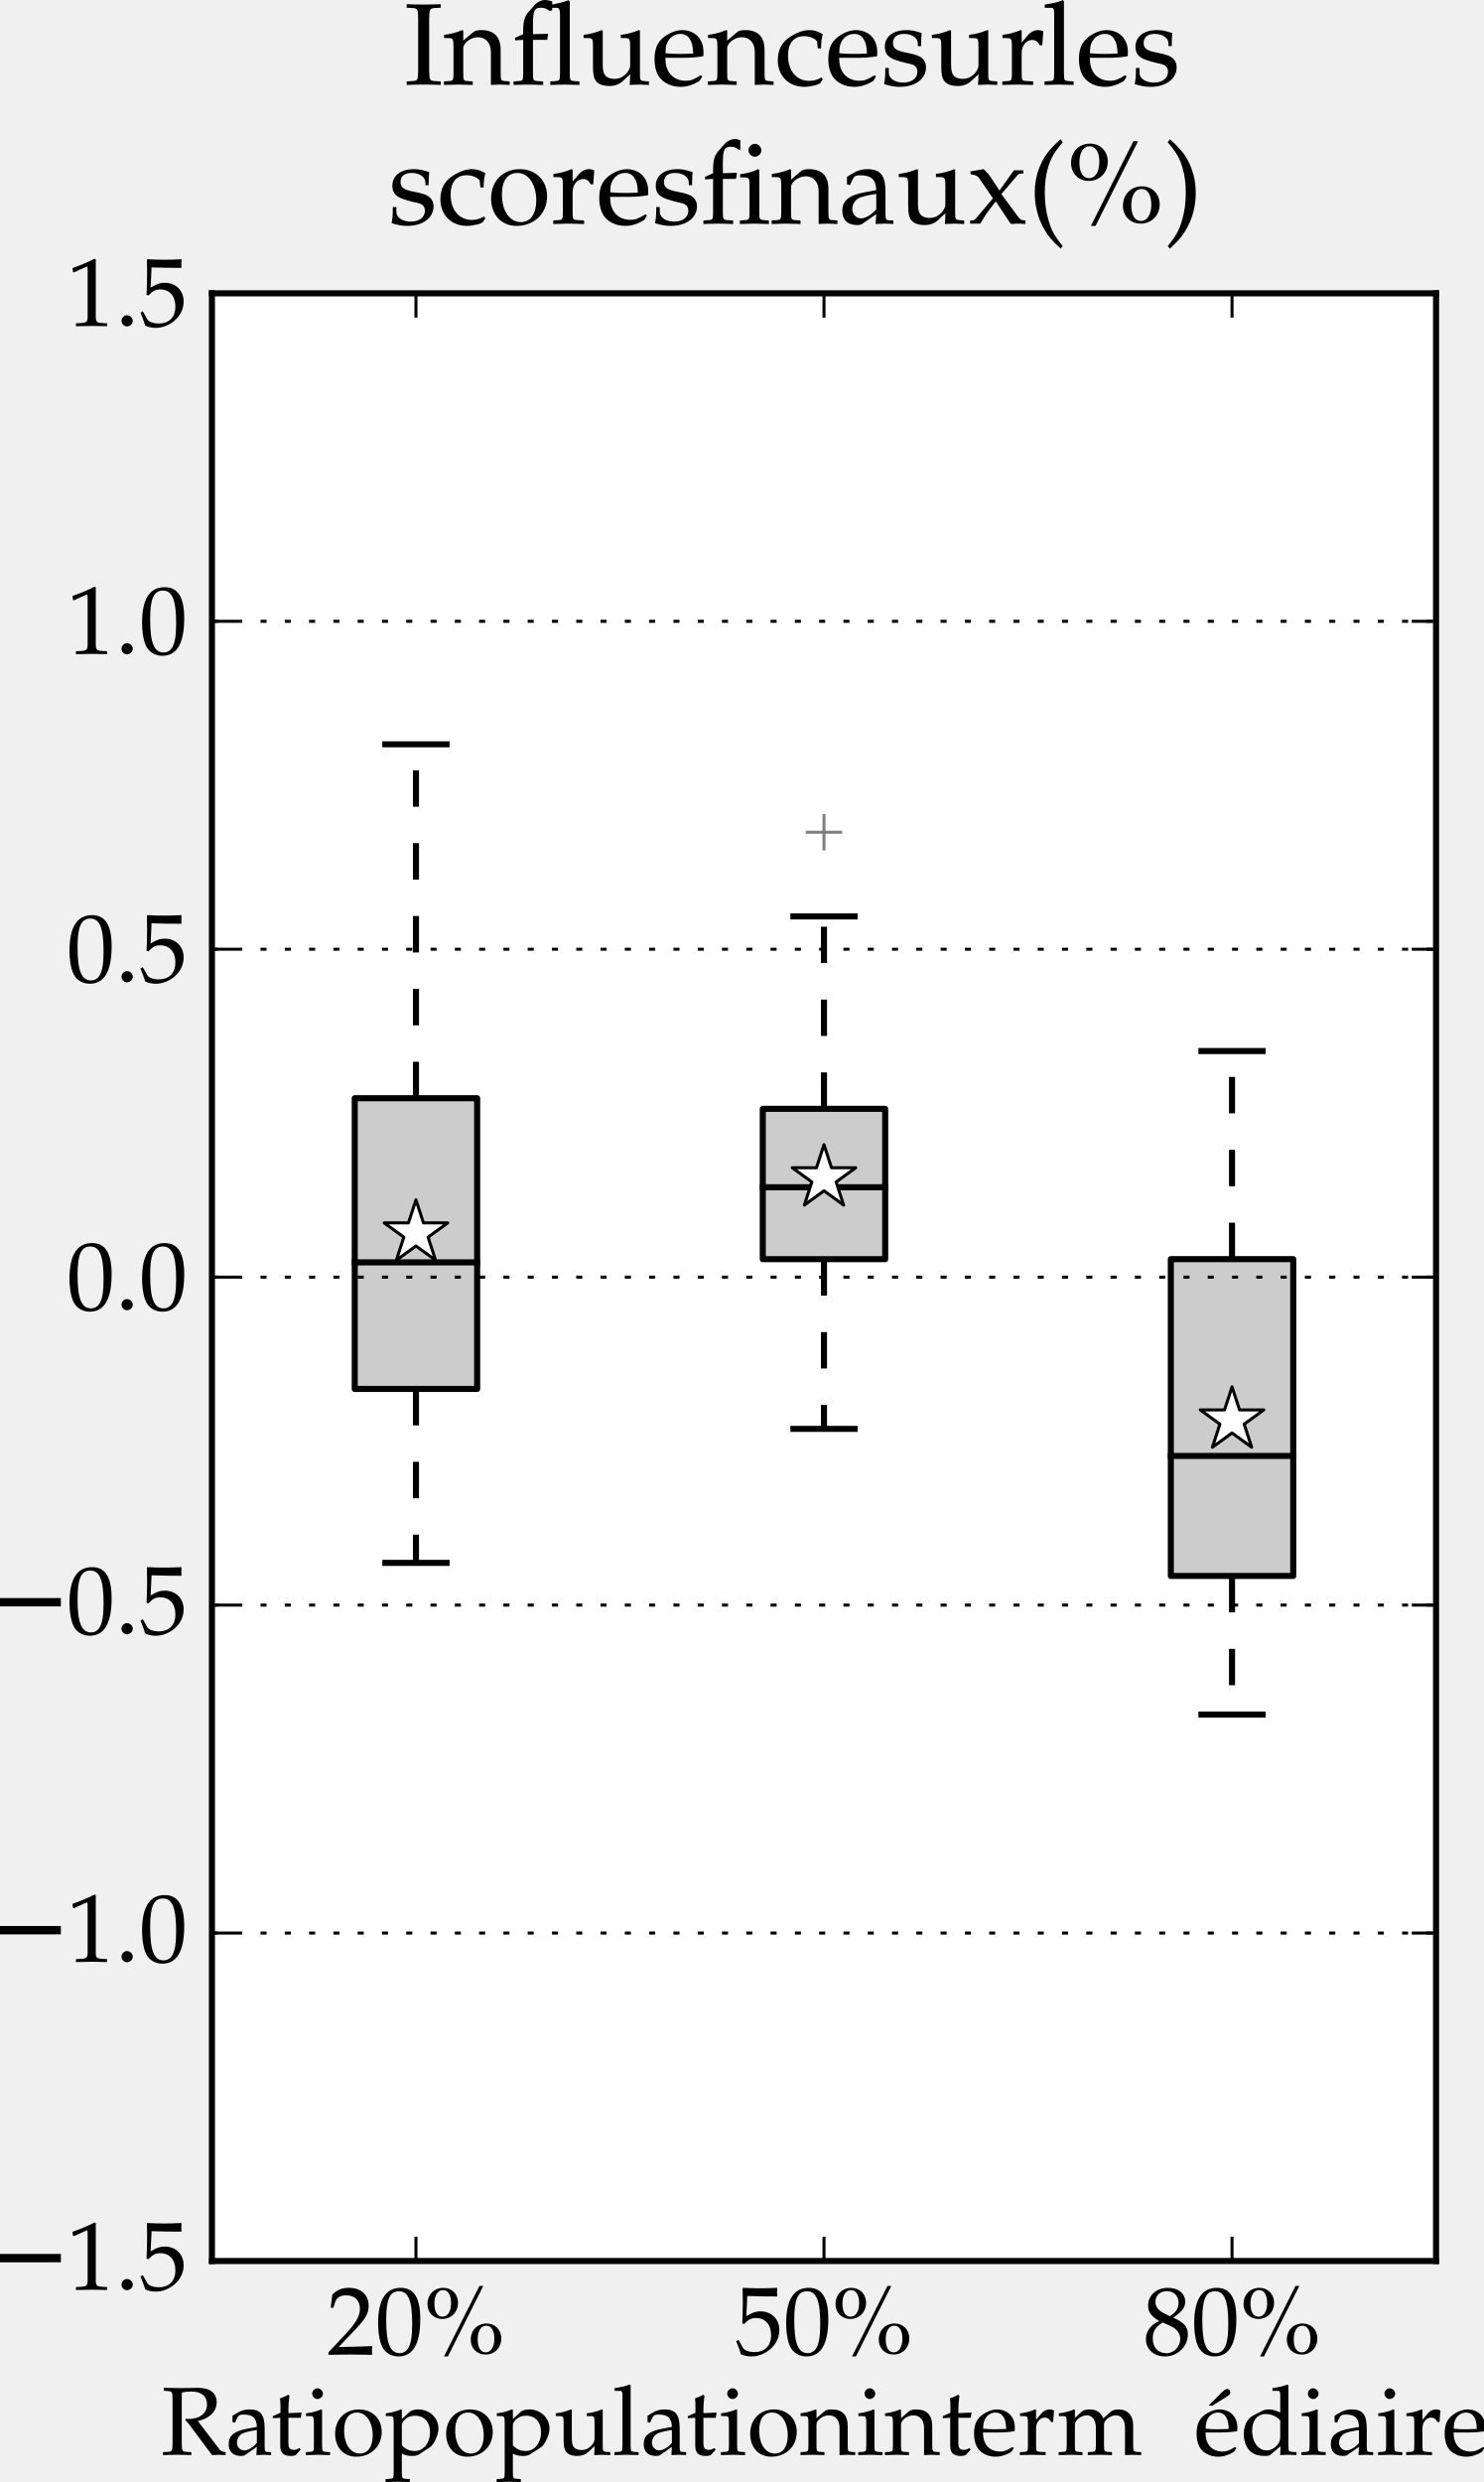
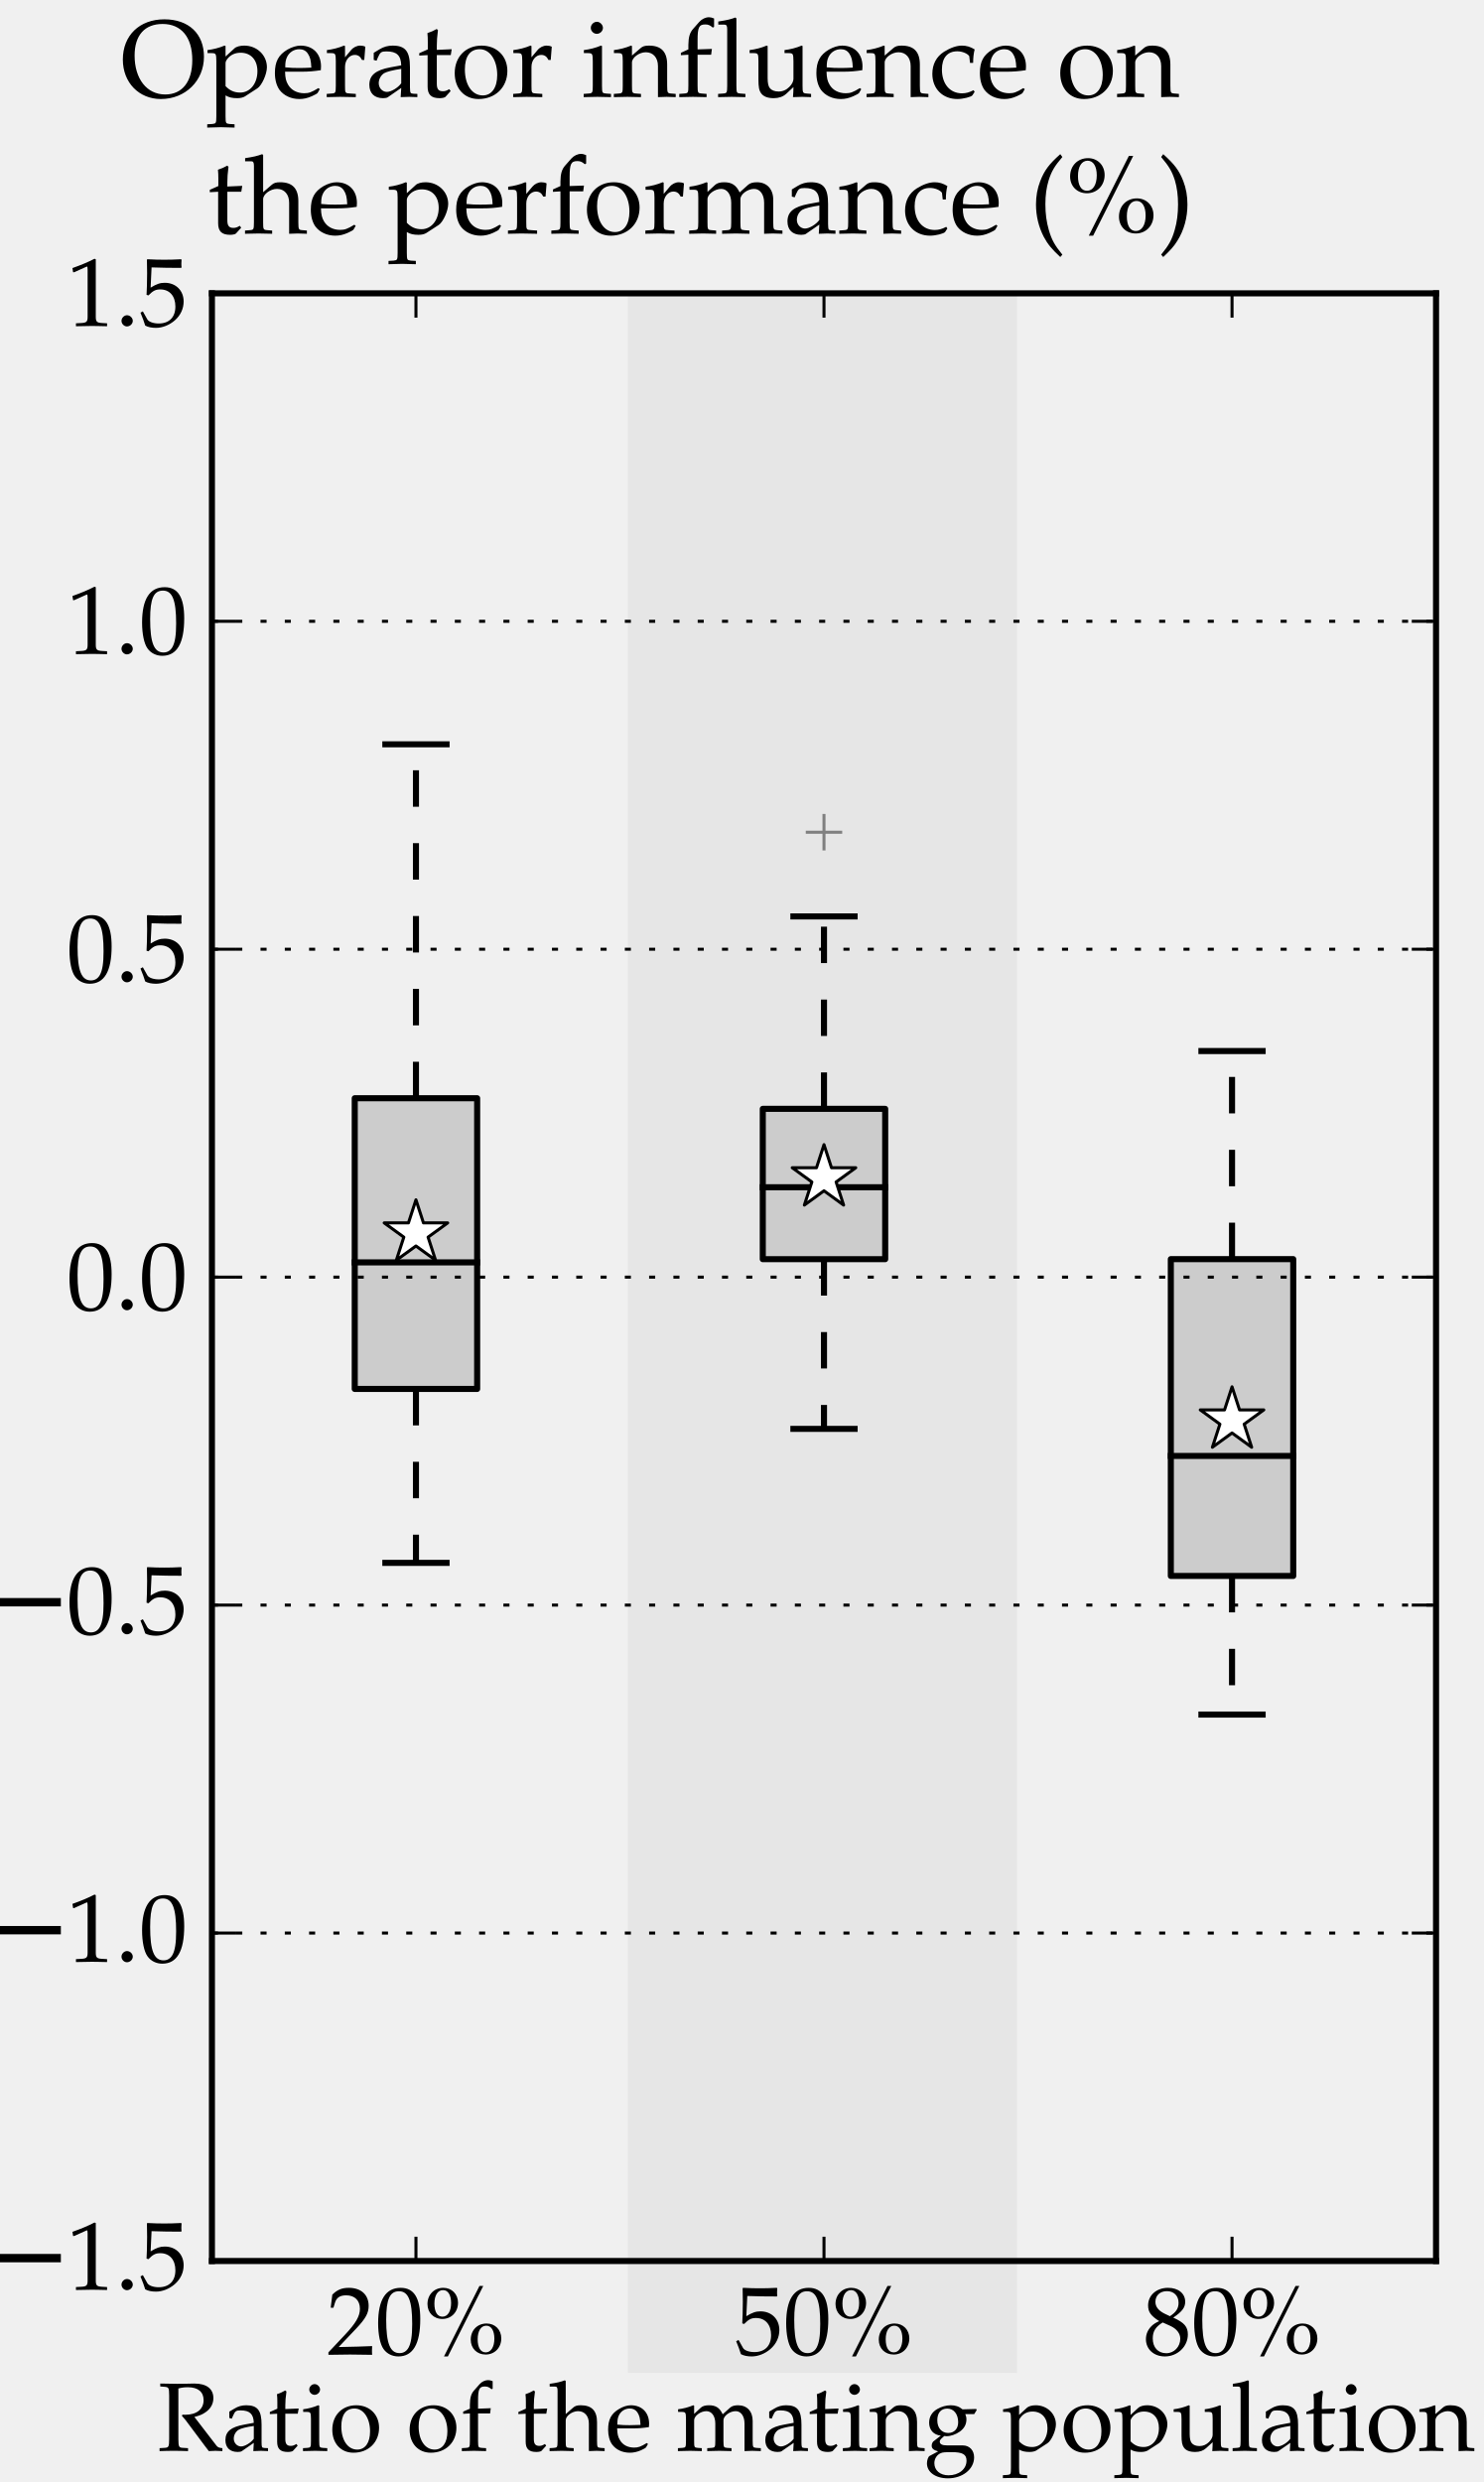
<svg xmlns="http://www.w3.org/2000/svg" id="svg2" version="1.1" xml:space="preserve" width="305.418" height="510.869" viewBox="0 0 305.418 510.869">
  <defs id="defs6">
    <clipPath clipPathUnits="userSpaceOnUse" id="clipPath20">
      <path d="m 51.84,43.2 201.6,0 0,324 -201.6,0 0,-324 z" id="path22" />
    </clipPath>
    <clipPath clipPathUnits="userSpaceOnUse" id="clipPath30">
      <path d="m 51.84,43.2 201.6,0 0,324 -201.6,0 0,-324 z" id="path32" />
    </clipPath>
    <clipPath clipPathUnits="userSpaceOnUse" id="clipPath40">
      <path d="m 51.84,43.2 201.6,0 0,324 -201.6,0 0,-324 z" id="path42" />
    </clipPath>
    <clipPath clipPathUnits="userSpaceOnUse" id="clipPath50">
      <path d="m 51.84,43.2 201.6,0 0,324 -201.6,0 0,-324 z" id="path52" />
    </clipPath>
    <clipPath clipPathUnits="userSpaceOnUse" id="clipPath60">
      <path d="m 51.84,43.2 201.6,0 0,324 -201.6,0 0,-324 z" id="path62" />
    </clipPath>
    <clipPath clipPathUnits="userSpaceOnUse" id="clipPath70">
      <path d="m 51.84,43.2 201.6,0 0,324 -201.6,0 0,-324 z" id="path72" />
    </clipPath>
    <clipPath clipPathUnits="userSpaceOnUse" id="clipPath80">
      <path d="m 51.84,43.2 201.6,0 0,324 -201.6,0 0,-324 z" id="path82" />
    </clipPath>
    <clipPath clipPathUnits="userSpaceOnUse" id="clipPath90">
      <path d="m 51.84,43.2 201.6,0 0,324 -201.6,0 0,-324 z" id="path92" />
    </clipPath>
    <clipPath clipPathUnits="userSpaceOnUse" id="clipPath100">
      <path d="m 51.84,43.2 201.6,0 0,324 -201.6,0 0,-324 z" id="path102" />
    </clipPath>
    <clipPath clipPathUnits="userSpaceOnUse" id="clipPath110">
      <path d="m 51.84,43.2 201.6,0 0,324 -201.6,0 0,-324 z" id="path112" />
    </clipPath>
    <clipPath clipPathUnits="userSpaceOnUse" id="clipPath120">
      <path d="m 51.84,43.2 201.6,0 0,324 -201.6,0 0,-324 z" id="path122" />
    </clipPath>
    <clipPath clipPathUnits="userSpaceOnUse" id="clipPath130">
      <path d="m 51.84,43.2 201.6,0 0,324 -201.6,0 0,-324 z" id="path132" />
    </clipPath>
    <clipPath clipPathUnits="userSpaceOnUse" id="clipPath140">
      <path d="m 51.84,43.2 201.6,0 0,324 -201.6,0 0,-324 z" id="path142" />
    </clipPath>
    <clipPath clipPathUnits="userSpaceOnUse" id="clipPath150">
      <path d="m 51.84,43.2 201.6,0 0,324 -201.6,0 0,-324 z" id="path152" />
    </clipPath>
    <clipPath clipPathUnits="userSpaceOnUse" id="clipPath160">
      <path d="m 51.84,43.2 201.6,0 0,324 -201.6,0 0,-324 z" id="path162" />
    </clipPath>
    <clipPath clipPathUnits="userSpaceOnUse" id="clipPath170">
      <path d="m 51.84,43.2 201.6,0 0,324 -201.6,0 0,-324 z" id="path172" />
    </clipPath>
    <clipPath clipPathUnits="userSpaceOnUse" id="clipPath180">
      <path d="m 51.84,43.2 201.6,0 0,324 -201.6,0 0,-324 z" id="path182" />
    </clipPath>
    <clipPath clipPathUnits="userSpaceOnUse" id="clipPath190">
      <path d="m 51.84,43.2 201.6,0 0,324 -201.6,0 0,-324 z" id="path192" />
    </clipPath>
    <clipPath clipPathUnits="userSpaceOnUse" id="clipPath200">
      <path d="m 51.84,43.2 201.6,0 0,324 -201.6,0 0,-324 z" id="path202" />
    </clipPath>
    <clipPath clipPathUnits="userSpaceOnUse" id="clipPath210">
      <path d="m 51.84,43.2 201.6,0 0,324 -201.6,0 0,-324 z" id="path212" />
    </clipPath>
    <clipPath clipPathUnits="userSpaceOnUse" id="clipPath220">
      <path d="m -5.481,-4.7 10.962,0 0,10.45 -10.962,0 0,-10.45 z" id="path222" />
    </clipPath>
    <clipPath clipPathUnits="userSpaceOnUse" id="clipPath232">
      <path d="m -5.481,-4.7 10.962,0 0,10.45 -10.962,0 0,-10.45 z" id="path234" />
    </clipPath>
    <clipPath clipPathUnits="userSpaceOnUse" id="clipPath244">
      <path d="m -5.481,-4.7 10.962,0 0,10.45 -10.962,0 0,-10.45 z" id="path246" />
    </clipPath>
    <clipPath clipPathUnits="userSpaceOnUse" id="clipPath286">
      <path d="m 51.84,43.2 201.6,0 0,324 -201.6,0 0,-324 z" id="path288" />
    </clipPath>
    <clipPath clipPathUnits="userSpaceOnUse" id="clipPath308">
      <path d="m 51.84,43.2 201.6,0 0,324 -201.6,0 0,-324 z" id="path310" />
    </clipPath>
    <clipPath clipPathUnits="userSpaceOnUse" id="clipPath330">
      <path d="m 51.84,43.2 201.6,0 0,324 -201.6,0 0,-324 z" id="path332" />
    </clipPath>
    <clipPath clipPathUnits="userSpaceOnUse" id="clipPath352">
      <path d="m 51.84,43.2 201.6,0 0,324 -201.6,0 0,-324 z" id="path354" />
    </clipPath>
    <clipPath clipPathUnits="userSpaceOnUse" id="clipPath370">
      <path d="m 51.84,43.2 201.6,0 0,324 -201.6,0 0,-324 z" id="path372" />
    </clipPath>
    <clipPath clipPathUnits="userSpaceOnUse" id="clipPath388">
      <path d="m 51.84,43.2 201.6,0 0,324 -201.6,0 0,-324 z" id="path390" />
    </clipPath>
    <clipPath clipPathUnits="userSpaceOnUse" id="clipPath406">
      <path d="m 51.84,43.2 201.6,0 0,324 -201.6,0 0,-324 z" id="path408" />
    </clipPath>
  </defs>
+   <g id="layer1">
+     <rect style="display:inline;fill:#e6e6e6;fill-opacity:1;stroke:none;stroke-width:2;stroke-linecap:round;stroke-linejoin:round;stroke-miterlimit:4;stroke-dasharray:none" id="rect3685-4" width="80.113" height="428.36" x="129.265" y="60.058" />
+   </g>
  <g id="g10" transform="matrix(1.25,0,0,-1.25,-21.17129,519.3771)">
-     <path d="m 51.84,43.2 201.6,0 0,324 -201.6,0 0,-324 z" style="fill:#ffffff;fill-opacity:1;fill-rule:nonzero;stroke:none" id="path14" />
    <g id="g16">
      <g id="g18" clip-path="url(#clipPath20)">
        <path d="m 75.36,186.793 20.16,0 0,47.871 -20.16,0 0,-47.871 z" style="fill:#cccccc;fill-opacity:1;fill-rule:nonzero;stroke:#000000;stroke-width:1;stroke-linecap:square;stroke-linejoin:round;stroke-miterlimit:10;stroke-dasharray:none;stroke-opacity:1" id="path24" />
      </g>
    </g>
    <g id="g26">
      <g id="g28" clip-path="url(#clipPath30)">
        <path d="m 142.56,208.163 20.16,0 0,24.753 -20.16,0 0,-24.753 z" style="fill:#cccccc;fill-opacity:1;fill-rule:nonzero;stroke:#000000;stroke-width:1;stroke-linecap:square;stroke-linejoin:round;stroke-miterlimit:10;stroke-dasharray:none;stroke-opacity:1" id="path34" />
      </g>
    </g>
    <g id="g36">
      <g id="g38" clip-path="url(#clipPath40)">
        <path d="m 209.76,156.001 20.16,0 0,52.168 -20.16,0 0,-52.168 z" style="fill:#cccccc;fill-opacity:1;fill-rule:nonzero;stroke:#000000;stroke-width:1;stroke-linecap:square;stroke-linejoin:round;stroke-miterlimit:10;stroke-dasharray:none;stroke-opacity:1" id="path44" />
      </g>
    </g>
    <g id="g46">
      <g id="g48" clip-path="url(#clipPath50)">
        <path d="m 85.44,186.793 0,-28.641" style="fill:none;stroke:#000000;stroke-width:1;stroke-linecap:butt;stroke-linejoin:round;stroke-miterlimit:10;stroke-dasharray:6, 6;stroke-dashoffset:0;stroke-opacity:1" id="path54" />
      </g>
    </g>
    <g id="g56">
      <g id="g58" clip-path="url(#clipPath60)">
        <path d="m 85.44,234.664 0,58.277" style="fill:none;stroke:#000000;stroke-width:1;stroke-linecap:butt;stroke-linejoin:round;stroke-miterlimit:10;stroke-dasharray:6, 6;stroke-dashoffset:0;stroke-opacity:1" id="path64" />
      </g>
    </g>
    <g id="g66">
      <g id="g68" clip-path="url(#clipPath70)">
        <path d="m 80.4,292.941 10.08,0" style="fill:none;stroke:#000000;stroke-width:1;stroke-linecap:square;stroke-linejoin:round;stroke-miterlimit:10;stroke-dasharray:none;stroke-opacity:1" id="path74" />
      </g>
    </g>
    <g id="g76">
      <g id="g78" clip-path="url(#clipPath80)">
        <path d="m 80.4,158.153 10.08,0" style="fill:none;stroke:#000000;stroke-width:1;stroke-linecap:square;stroke-linejoin:round;stroke-miterlimit:10;stroke-dasharray:none;stroke-opacity:1" id="path84" />
      </g>
    </g>
    <g id="g86">
      <g id="g88" clip-path="url(#clipPath90)">
        <path d="m 75.36,207.635 20.16,0" style="fill:none;stroke:#000000;stroke-width:1;stroke-linecap:square;stroke-linejoin:round;stroke-miterlimit:10;stroke-dasharray:none;stroke-opacity:1" id="path94" />
      </g>
    </g>
    <g id="g96">
      <g id="g98" clip-path="url(#clipPath100)">
        <path d="m 152.64,208.163 0,-27.945" style="fill:none;stroke:#000000;stroke-width:1;stroke-linecap:butt;stroke-linejoin:round;stroke-miterlimit:10;stroke-dasharray:6, 6;stroke-dashoffset:0;stroke-opacity:1" id="path104" />
      </g>
    </g>
    <g id="g106">
      <g id="g108" clip-path="url(#clipPath110)">
        <path d="m 152.64,232.916 0,31.681" style="fill:none;stroke:#000000;stroke-width:1;stroke-linecap:butt;stroke-linejoin:round;stroke-miterlimit:10;stroke-dasharray:6, 6;stroke-dashoffset:0;stroke-opacity:1" id="path114" />
      </g>
    </g>
    <g id="g116">
      <g id="g118" clip-path="url(#clipPath120)">
        <path d="m 147.6,264.597 10.08,0" style="fill:none;stroke:#000000;stroke-width:1;stroke-linecap:square;stroke-linejoin:round;stroke-miterlimit:10;stroke-dasharray:none;stroke-opacity:1" id="path124" />
      </g>
    </g>
    <g id="g126">
      <g id="g128" clip-path="url(#clipPath130)">
        <path d="m 147.6,180.218 10.08,0" style="fill:none;stroke:#000000;stroke-width:1;stroke-linecap:square;stroke-linejoin:round;stroke-miterlimit:10;stroke-dasharray:none;stroke-opacity:1" id="path134" />
      </g>
    </g>
    <g id="g136">
      <g id="g138" clip-path="url(#clipPath140)">
        <path d="m 142.56,220.004 20.16,0" style="fill:none;stroke:#000000;stroke-width:1;stroke-linecap:square;stroke-linejoin:round;stroke-miterlimit:10;stroke-dasharray:none;stroke-opacity:1" id="path144" />
      </g>
    </g>
    <g id="g146">
      <g id="g148" clip-path="url(#clipPath150)">
        <path d="m 149.64,278.466 6,0 m -3,-3 0,6" style="fill:none;stroke:#808080;stroke-width:0.5;stroke-linecap:butt;stroke-linejoin:round;stroke-miterlimit:10;stroke-dasharray:none;stroke-opacity:1" id="path154" />
      </g>
    </g>
    <g id="g156">
      <g id="g158" clip-path="url(#clipPath160)">
        <path d="m 219.84,156.001 0,-22.827" style="fill:none;stroke:#000000;stroke-width:1;stroke-linecap:butt;stroke-linejoin:round;stroke-miterlimit:10;stroke-dasharray:6, 6;stroke-dashoffset:0;stroke-opacity:1" id="path164" />
      </g>
    </g>
    <g id="g166">
      <g id="g168" clip-path="url(#clipPath170)">
        <path d="m 219.84,208.17 0,34.265" style="fill:none;stroke:#000000;stroke-width:1;stroke-linecap:butt;stroke-linejoin:round;stroke-miterlimit:10;stroke-dasharray:6, 6;stroke-dashoffset:0;stroke-opacity:1" id="path174" />
      </g>
    </g>
    <g id="g176">
      <g id="g178" clip-path="url(#clipPath180)">
        <path d="m 214.8,242.435 10.08,0" style="fill:none;stroke:#000000;stroke-width:1;stroke-linecap:square;stroke-linejoin:round;stroke-miterlimit:10;stroke-dasharray:none;stroke-opacity:1" id="path184" />
      </g>
    </g>
    <g id="g186">
      <g id="g188" clip-path="url(#clipPath190)">
        <path d="m 214.8,133.174 10.08,0" style="fill:none;stroke:#000000;stroke-width:1;stroke-linecap:square;stroke-linejoin:round;stroke-miterlimit:10;stroke-dasharray:none;stroke-opacity:1" id="path194" />
      </g>
    </g>
    <g id="g196">
      <g id="g198" clip-path="url(#clipPath200)">
        <path d="m 209.76,175.76 20.16,0" style="fill:none;stroke:#000000;stroke-width:1;stroke-linecap:square;stroke-linejoin:round;stroke-miterlimit:10;stroke-dasharray:none;stroke-opacity:1" id="path204" />
      </g>
    </g>
    <g id="g206">
      <g id="g208" clip-path="url(#clipPath210)">
        <g id="g214" transform="translate(85.44,212.4363)">
          <g id="g216">
            <g id="g218" clip-path="url(#clipPath220)">
              <path d="m 0,5.5 -1.235,-3.8 -3.996,1e-7 3.233,-2.349 L -3.233,-4.45 0,-2.101 3.233,-4.45 1.998,-0.649 5.231,1.7 1.235,1.7 0,5.5 Z" style="fill:#ffffff;fill-opacity:1;fill-rule:nonzero;stroke:#000000;stroke-width:0.5;stroke-linecap:butt;stroke-linejoin:round;stroke-miterlimit:10;stroke-dasharray:none;stroke-opacity:1" id="path224" />
            </g>
          </g>
          <g id="g226" transform="translate(67.2,9.083302)">
            <g id="g228">
              <g id="g230" clip-path="url(#clipPath232)">
                <path d="m 0,5.5 -1.235,-3.8 -3.996,1e-7 3.233,-2.349 L -3.233,-4.45 0,-2.101 3.233,-4.45 1.998,-0.649 5.231,1.7 1.235,1.7 0,5.5 Z" style="fill:#ffffff;fill-opacity:1;fill-rule:nonzero;stroke:#000000;stroke-width:0.5;stroke-linecap:butt;stroke-linejoin:round;stroke-miterlimit:10;stroke-dasharray:none;stroke-opacity:1" id="path236" />
              </g>
            </g>
            <g id="g238" transform="translate(67.2,-39.87541)">
              <g id="g240">
                <g id="g242" clip-path="url(#clipPath244)">
                  <path d="m 0,5.5 -1.235,-3.8 -3.996,1e-7 3.233,-2.349 L -3.233,-4.45 0,-2.101 3.233,-4.45 1.998,-0.649 5.231,1.7 1.235,1.7 0,5.5 Z" style="fill:#ffffff;fill-opacity:1;fill-rule:nonzero;stroke:#000000;stroke-width:0.5;stroke-linecap:butt;stroke-linejoin:round;stroke-miterlimit:10;stroke-dasharray:none;stroke-opacity:1" id="path248" />
                </g>
              </g>
            </g>
          </g>
        </g>
      </g>
    </g>
    <path d="m 85.44,43.2 0,4" style="fill:none;stroke:#000000;stroke-width:0.5;stroke-linecap:butt;stroke-linejoin:round;stroke-miterlimit:10;stroke-dasharray:none;stroke-opacity:1" id="path250" />
    <path d="m 85.44,367.2 0,-4" style="fill:none;stroke:#000000;stroke-width:0.5;stroke-linecap:butt;stroke-linejoin:round;stroke-miterlimit:10;stroke-dasharray:none;stroke-opacity:1" id="path252" />
    <text transform="matrix(1,0,0,-1,70.77508,27.79482)" style="font-variant:normal;font-size:15.94px;font-family:'URW Palladio L';-inkscape-font-specification:URWPalladioL-Roma;writing-mode:lr-tb;fill:#000000;fill-opacity:1;fill-rule:nonzero;stroke:none" id="text254">
      <tspan x="0 7.97 15.94" y="0" id="tspan256">20%</tspan>
    </text>
    <path d="m 152.64,43.2 0,4" style="fill:none;stroke:#000000;stroke-width:0.5;stroke-linecap:butt;stroke-linejoin:round;stroke-miterlimit:10;stroke-dasharray:none;stroke-opacity:1" id="path258" />
    <path d="m 152.64,367.2 0,-4" style="fill:none;stroke:#000000;stroke-width:0.5;stroke-linecap:butt;stroke-linejoin:round;stroke-miterlimit:10;stroke-dasharray:none;stroke-opacity:1" id="path260" />
    <text transform="matrix(1,0,0,-1,137.9751,27.79482)" style="font-variant:normal;font-size:15.94px;font-family:'URW Palladio L';-inkscape-font-specification:URWPalladioL-Roma;writing-mode:lr-tb;fill:#000000;fill-opacity:1;fill-rule:nonzero;stroke:none" id="text262">
      <tspan x="0 7.97 15.94" y="0" id="tspan264">50%</tspan>
    </text>
    <path d="m 219.84,43.2 0,4" style="fill:none;stroke:#000000;stroke-width:0.5;stroke-linecap:butt;stroke-linejoin:round;stroke-miterlimit:10;stroke-dasharray:none;stroke-opacity:1" id="path266" />
    <path d="m 219.84,367.2 0,-4" style="fill:none;stroke:#000000;stroke-width:0.5;stroke-linecap:butt;stroke-linejoin:round;stroke-miterlimit:10;stroke-dasharray:none;stroke-opacity:1" id="path268" />
    <text transform="matrix(1,0,0,-1,205.1751,27.79482)" style="font-variant:normal;font-size:15.94px;font-family:'URW Palladio L';-inkscape-font-specification:URWPalladioL-Roma;writing-mode:lr-tb;fill:#000000;fill-opacity:1;fill-rule:nonzero;stroke:none" id="text270">
      <tspan x="0 7.97 15.94" y="0" id="tspan272">80%</tspan>
    </text>
-     <text transform="matrix(1,0,0,-1,43.43497,11.28602)" style="font-variant:normal;font-size:15.94px;font-family:'URW Palladio L';-inkscape-font-specification:URWPalladioL-Roma;writing-mode:lr-tb;fill:#000000;fill-opacity:1;fill-rule:nonzero;stroke:none" id="text274">
-       <tspan x="0 10.632 18.602 23.783 28.405 41.078 50.642 59.33 68.894 78.49 83.112 91.082 96.263 100.886 109.573 122.819 127.442 136.703 141.884 149.503 155.784" y="0" id="tspan276">Ratiopopulationinterm</tspan>
-       <tspan x="171.307" y="-0.04" id="tspan278">´</tspan>
-       <tspan x="170.144 177.763 187.487 192.109 200.079 204.702 210.696" y="0" id="tspan280">ediaire</tspan>
-     </text>
    <g id="g282">
      <g id="g284" clip-path="url(#clipPath286)">
        <path d="m 51.84,43.2 201.6,0" style="fill:none;stroke:#000000;stroke-width:0.5;stroke-linecap:butt;stroke-linejoin:round;stroke-miterlimit:10;stroke-dasharray:1, 3;stroke-dashoffset:0;stroke-opacity:1" id="path290" />
      </g>
    </g>
    <path d="m 51.84,43.2 4,0" style="fill:none;stroke:#000000;stroke-width:0.5;stroke-linecap:butt;stroke-linejoin:round;stroke-miterlimit:10;stroke-dasharray:none;stroke-opacity:1" id="path292" />
    <path d="m 253.44,43.2 -4,0" style="fill:none;stroke:#000000;stroke-width:0.5;stroke-linecap:butt;stroke-linejoin:round;stroke-miterlimit:10;stroke-dasharray:none;stroke-opacity:1" id="path294" />
    <text transform="matrix(1,0,0,-1,14.80405,38.46847)" style="font-style:italic;font-variant:normal;font-weight:normal;font-size:16.61px;font-family:'Computer Modern';-inkscape-font-specification:CMSY10;writing-mode:lr-tb;fill:#000000;fill-opacity:1;fill-rule:nonzero;stroke:none" id="text296">
      <tspan x="0" y="0" id="tspan298">−</tspan>
    </text>
    <text transform="matrix(1,0,0,-1,27.91472,38.46847)" style="font-variant:normal;font-size:15.94px;font-family:'URW Palladio L';-inkscape-font-specification:URWPalladioL-Roma;writing-mode:lr-tb;fill:#000000;fill-opacity:1;fill-rule:nonzero;stroke:none" id="text300">
      <tspan x="0 7.97 11.955" y="0" id="tspan302">1.5</tspan>
    </text>
    <g id="g304">
      <g id="g306" clip-path="url(#clipPath308)">
        <path d="m 51.84,97.2 201.6,0" style="fill:none;stroke:#000000;stroke-width:0.5;stroke-linecap:butt;stroke-linejoin:round;stroke-miterlimit:10;stroke-dasharray:1, 3;stroke-dashoffset:0;stroke-opacity:1" id="path312" />
      </g>
    </g>
    <path d="m 51.84,97.2 4,0" style="fill:none;stroke:#000000;stroke-width:0.5;stroke-linecap:butt;stroke-linejoin:round;stroke-miterlimit:10;stroke-dasharray:none;stroke-opacity:1" id="path314" />
    <path d="m 253.44,97.2 -4,0" style="fill:none;stroke:#000000;stroke-width:0.5;stroke-linecap:butt;stroke-linejoin:round;stroke-miterlimit:10;stroke-dasharray:none;stroke-opacity:1" id="path316" />
    <text transform="matrix(1,0,0,-1,14.80405,92.46847)" style="font-style:italic;font-variant:normal;font-weight:normal;font-size:16.61px;font-family:'Computer Modern';-inkscape-font-specification:CMSY10;writing-mode:lr-tb;fill:#000000;fill-opacity:1;fill-rule:nonzero;stroke:none" id="text318">
      <tspan x="0" y="0" id="tspan320">−</tspan>
    </text>
    <text transform="matrix(1,0,0,-1,27.91472,92.46847)" style="font-variant:normal;font-size:15.94px;font-family:'URW Palladio L';-inkscape-font-specification:URWPalladioL-Roma;writing-mode:lr-tb;fill:#000000;fill-opacity:1;fill-rule:nonzero;stroke:none" id="text322">
      <tspan x="0 7.97 11.955" y="0" id="tspan324">1.0</tspan>
    </text>
    <g id="g326">
      <g id="g328" clip-path="url(#clipPath330)">
        <path d="m 51.84,151.2 201.6,0" style="fill:none;stroke:#000000;stroke-width:0.5;stroke-linecap:butt;stroke-linejoin:round;stroke-miterlimit:10;stroke-dasharray:1, 3;stroke-dashoffset:0;stroke-opacity:1" id="path334" />
      </g>
    </g>
    <path d="m 51.84,151.2 4,0" style="fill:none;stroke:#000000;stroke-width:0.5;stroke-linecap:butt;stroke-linejoin:round;stroke-miterlimit:10;stroke-dasharray:none;stroke-opacity:1" id="path336" />
    <path d="m 253.44,151.2 -4,0" style="fill:none;stroke:#000000;stroke-width:0.5;stroke-linecap:butt;stroke-linejoin:round;stroke-miterlimit:10;stroke-dasharray:none;stroke-opacity:1" id="path338" />
    <text transform="matrix(1,0,0,-1,14.80405,146.4685)" style="font-style:italic;font-variant:normal;font-weight:normal;font-size:16.61px;font-family:'Computer Modern';-inkscape-font-specification:CMSY10;writing-mode:lr-tb;fill:#000000;fill-opacity:1;fill-rule:nonzero;stroke:none" id="text340">
      <tspan x="0" y="0" id="tspan342">−</tspan>
    </text>
    <text transform="matrix(1,0,0,-1,27.91472,146.4685)" style="font-variant:normal;font-size:15.94px;font-family:'URW Palladio L';-inkscape-font-specification:URWPalladioL-Roma;writing-mode:lr-tb;fill:#000000;fill-opacity:1;fill-rule:nonzero;stroke:none" id="text344">
      <tspan x="0 7.97 11.955" y="0" id="tspan346">0.5</tspan>
    </text>
    <g id="g348">
      <g id="g350" clip-path="url(#clipPath352)">
        <path d="m 51.84,205.2 201.6,0" style="fill:none;stroke:#000000;stroke-width:0.5;stroke-linecap:butt;stroke-linejoin:round;stroke-miterlimit:10;stroke-dasharray:1, 3;stroke-dashoffset:0;stroke-opacity:1" id="path356" />
      </g>
    </g>
    <path d="m 51.84,205.2 4,0" style="fill:none;stroke:#000000;stroke-width:0.5;stroke-linecap:butt;stroke-linejoin:round;stroke-miterlimit:10;stroke-dasharray:none;stroke-opacity:1" id="path358" />
    <path d="m 253.44,205.2 -4,0" style="fill:none;stroke:#000000;stroke-width:0.5;stroke-linecap:butt;stroke-linejoin:round;stroke-miterlimit:10;stroke-dasharray:none;stroke-opacity:1" id="path360" />
    <text transform="matrix(1,0,0,-1,27.91472,199.8282)" style="font-variant:normal;font-size:15.94px;font-family:'URW Palladio L';-inkscape-font-specification:URWPalladioL-Roma;writing-mode:lr-tb;fill:#000000;fill-opacity:1;fill-rule:nonzero;stroke:none" id="text362">
      <tspan x="0 7.97 11.955" y="0" id="tspan364">0.0</tspan>
    </text>
    <g id="g366">
      <g id="g368" clip-path="url(#clipPath370)">
        <path d="m 51.84,259.2 201.6,0" style="fill:none;stroke:#000000;stroke-width:0.5;stroke-linecap:butt;stroke-linejoin:round;stroke-miterlimit:10;stroke-dasharray:1, 3;stroke-dashoffset:0;stroke-opacity:1" id="path374" />
      </g>
    </g>
    <path d="m 51.84,259.2 4,0" style="fill:none;stroke:#000000;stroke-width:0.5;stroke-linecap:butt;stroke-linejoin:round;stroke-miterlimit:10;stroke-dasharray:none;stroke-opacity:1" id="path376" />
    <path d="m 253.44,259.2 -4,0" style="fill:none;stroke:#000000;stroke-width:0.5;stroke-linecap:butt;stroke-linejoin:round;stroke-miterlimit:10;stroke-dasharray:none;stroke-opacity:1" id="path378" />
    <text transform="matrix(1,0,0,-1,27.91472,253.8282)" style="font-variant:normal;font-size:15.94px;font-family:'URW Palladio L';-inkscape-font-specification:URWPalladioL-Roma;writing-mode:lr-tb;fill:#000000;fill-opacity:1;fill-rule:nonzero;stroke:none" id="text380">
      <tspan x="0 7.97 11.955" y="0" id="tspan382">0.5</tspan>
    </text>
    <g id="g384">
      <g id="g386" clip-path="url(#clipPath388)">
        <path d="m 51.84,313.2 201.6,0" style="fill:none;stroke:#000000;stroke-width:0.5;stroke-linecap:butt;stroke-linejoin:round;stroke-miterlimit:10;stroke-dasharray:1, 3;stroke-dashoffset:0;stroke-opacity:1" id="path392" />
      </g>
    </g>
    <path d="m 51.84,313.2 4,0" style="fill:none;stroke:#000000;stroke-width:0.5;stroke-linecap:butt;stroke-linejoin:round;stroke-miterlimit:10;stroke-dasharray:none;stroke-opacity:1" id="path394" />
    <path d="m 253.44,313.2 -4,0" style="fill:none;stroke:#000000;stroke-width:0.5;stroke-linecap:butt;stroke-linejoin:round;stroke-miterlimit:10;stroke-dasharray:none;stroke-opacity:1" id="path396" />
    <text transform="matrix(1,0,0,-1,27.91472,307.8282)" style="font-variant:normal;font-size:15.94px;font-family:'URW Palladio L';-inkscape-font-specification:URWPalladioL-Roma;writing-mode:lr-tb;fill:#000000;fill-opacity:1;fill-rule:nonzero;stroke:none" id="text398">
      <tspan x="0 7.97 11.955" y="0" id="tspan400">1.0</tspan>
    </text>
    <g id="g402">
      <g id="g404" clip-path="url(#clipPath406)">
        <path d="m 51.84,367.2 201.6,0" style="fill:none;stroke:#000000;stroke-width:0.5;stroke-linecap:butt;stroke-linejoin:round;stroke-miterlimit:10;stroke-dasharray:1, 3;stroke-dashoffset:0;stroke-opacity:1" id="path410" />
      </g>
    </g>
    <path d="m 51.84,367.2 4,0" style="fill:none;stroke:#000000;stroke-width:0.5;stroke-linecap:butt;stroke-linejoin:round;stroke-miterlimit:10;stroke-dasharray:none;stroke-opacity:1" id="path412" />
    <path d="m 253.44,367.2 -4,0" style="fill:none;stroke:#000000;stroke-width:0.5;stroke-linecap:butt;stroke-linejoin:round;stroke-miterlimit:10;stroke-dasharray:none;stroke-opacity:1" id="path414" />
    <text transform="matrix(1,0,0,-1,27.91472,361.8282)" style="font-variant:normal;font-size:15.94px;font-family:'URW Palladio L';-inkscape-font-specification:URWPalladioL-Roma;writing-mode:lr-tb;fill:#000000;fill-opacity:1;fill-rule:nonzero;stroke:none" id="text416">
      <tspan x="0 7.97 11.955" y="0" id="tspan418">1.5</tspan>
    </text>
    <path d="m 51.84,367.2 201.6,0" style="fill:none;stroke:#000000;stroke-width:1;stroke-linecap:square;stroke-linejoin:round;stroke-miterlimit:10;stroke-dasharray:none;stroke-opacity:1" id="path420" />
    <path d="m 253.44,43.2 0,324" style="fill:none;stroke:#000000;stroke-width:1;stroke-linecap:square;stroke-linejoin:round;stroke-miterlimit:10;stroke-dasharray:none;stroke-opacity:1" id="path422" />
    <path d="m 51.84,43.2 201.6,0" style="fill:none;stroke:#000000;stroke-width:1;stroke-linecap:square;stroke-linejoin:round;stroke-miterlimit:10;stroke-dasharray:none;stroke-opacity:1" id="path424" />
    <path d="m 51.84,43.2 0,324" style="fill:none;stroke:#000000;stroke-width:1;stroke-linecap:square;stroke-linejoin:round;stroke-miterlimit:10;stroke-dasharray:none;stroke-opacity:1" id="path426" />
-     <text transform="matrix(1,0,0,-1,83.49214,401.5763)" style="font-variant:normal;font-size:19.128px;font-family:'URW Palladio L';-inkscape-font-specification:URWPalladioL-Roma;writing-mode:lr-tb;fill:#000000;fill-opacity:1;fill-rule:nonzero;stroke:none" id="text428">
-       <tspan x="0 6.427 17.541 29.151 40.667 49.81 60.924 69.397 83.323 91.414 102.929 115.248 120.795 129.938" y="0" id="tspan430">Inﬂuencesurles</tspan>
-     </text>
-     <text transform="matrix(1,0,0,-1,80.85231,378.68)" style="font-variant:normal;font-size:19.128px;font-family:'URW Palladio L';-inkscape-font-specification:URWPalladioL-Roma;writing-mode:lr-tb;fill:#000000;fill-opacity:1;fill-rule:nonzero;stroke:none" id="text432">
-       <tspan x="0 8.091 16.565 26.99 34.182 43.326 56.199 67.752 78.866 88.43 99.945 114.578 120.929 136.978" y="0" id="tspan434">scoresﬁnaux(%)</tspan>
+     <text xml:space="preserve" style="font-style:normal;font-weight:normal;font-size:32px;line-height:125%;font-family:sans-serif;text-align:center;letter-spacing:0px;word-spacing:0px;text-anchor:middle;display:inline;fill:#000000;fill-opacity:1;stroke:none;stroke-width:1px;stroke-linecap:butt;stroke-linejoin:miter;stroke-opacity:1" x="153.144" y="-399.556" id="text4487" transform="scale(1,-1)">
+       <tspan id="tspan4489" x="155.394" y="-399.556" style="font-style:normal;font-variant:normal;font-weight:normal;font-stretch:normal;font-size:18px;font-family:'URW Palladio L';-inkscape-font-specification:'URW Palladio L';text-align:center;text-anchor:middle">Operator influence on </tspan>
+       <tspan x="153.144" y="-377.056" style="font-style:normal;font-variant:normal;font-weight:normal;font-stretch:normal;font-size:18px;font-family:'URW Palladio L';-inkscape-font-specification:'URW Palladio L';text-align:center;text-anchor:middle" id="tspan3613">the performance (%)</tspan>
+     </text>
+     <text xml:space="preserve" style="font-style:normal;font-weight:normal;font-size:32px;line-height:125%;font-family:sans-serif;letter-spacing:0px;word-spacing:0px;display:inline;fill:#000000;fill-opacity:1;stroke:none;stroke-width:1px;stroke-linecap:butt;stroke-linejoin:miter;stroke-opacity:1" x="42.861" y="-11.942" id="text4491" transform="scale(1,-1)">
+       <tspan id="tspan4493" x="42.861" y="-11.942" style="font-style:normal;font-variant:normal;font-weight:normal;font-stretch:normal;font-size:16px;font-family:'URW Palladio L';-inkscape-font-specification:'URW Palladio L'">Ratio of the mating population</tspan>
    </text>
  </g>
</svg>
